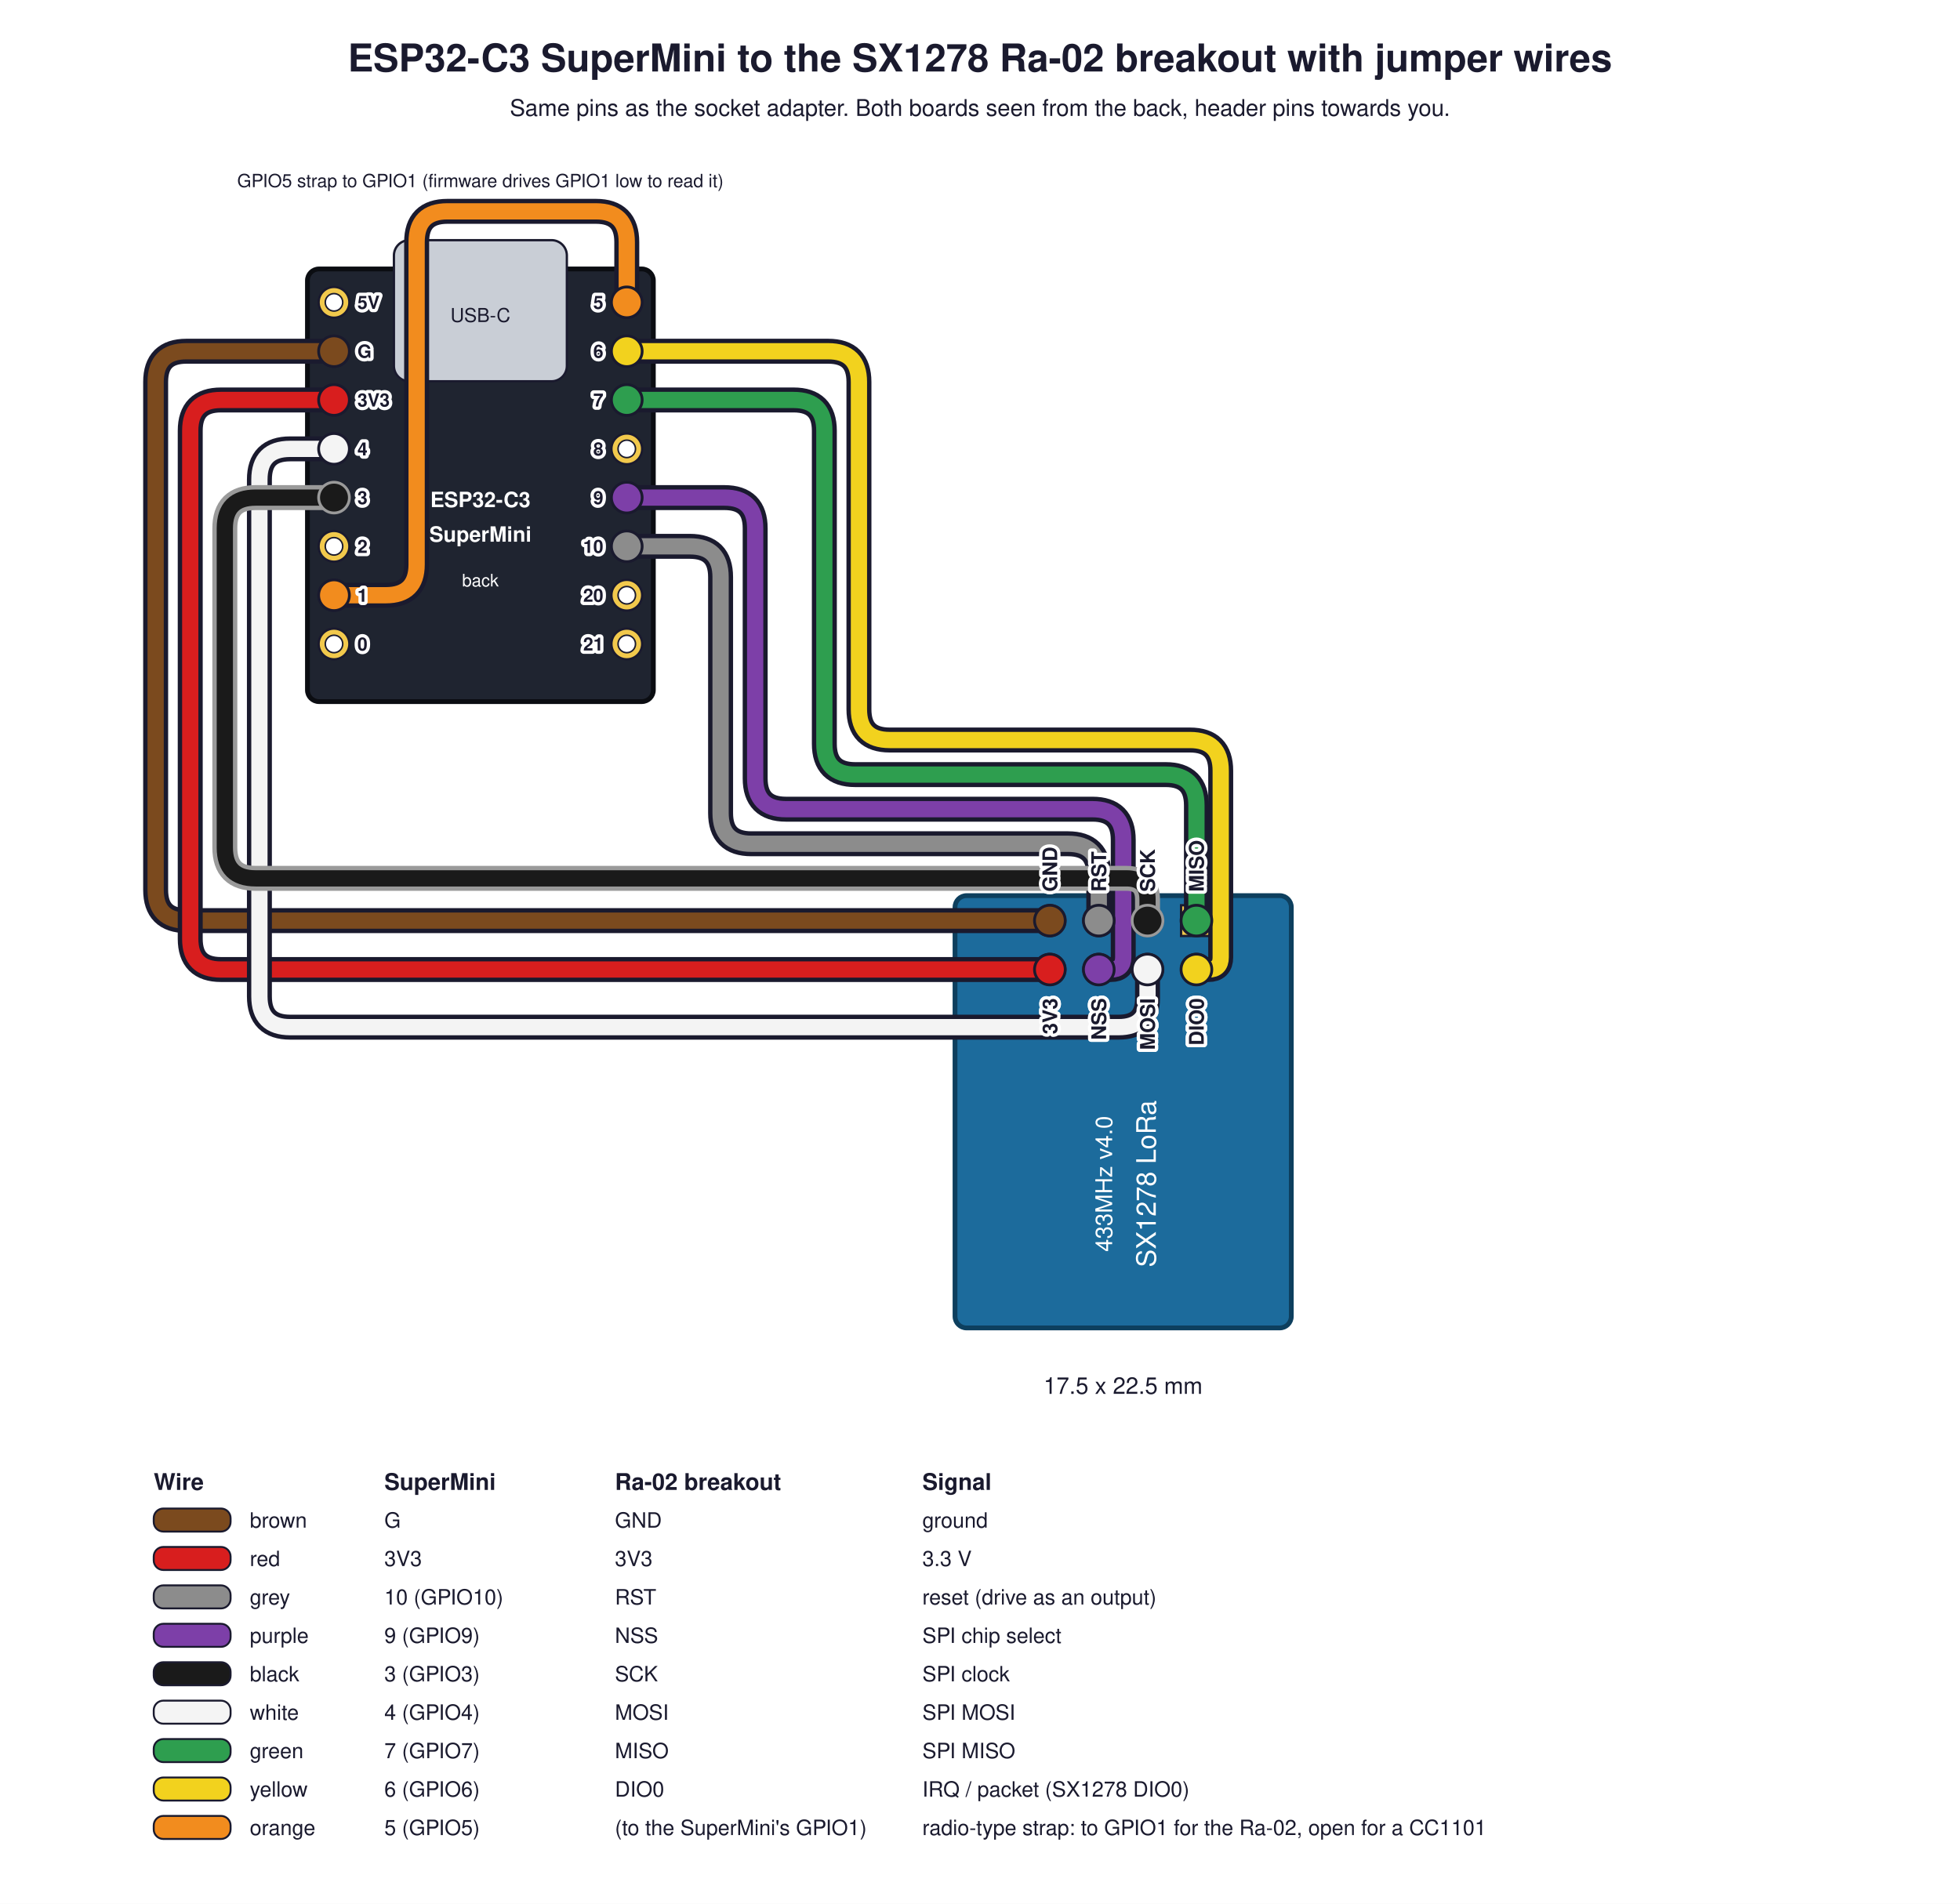
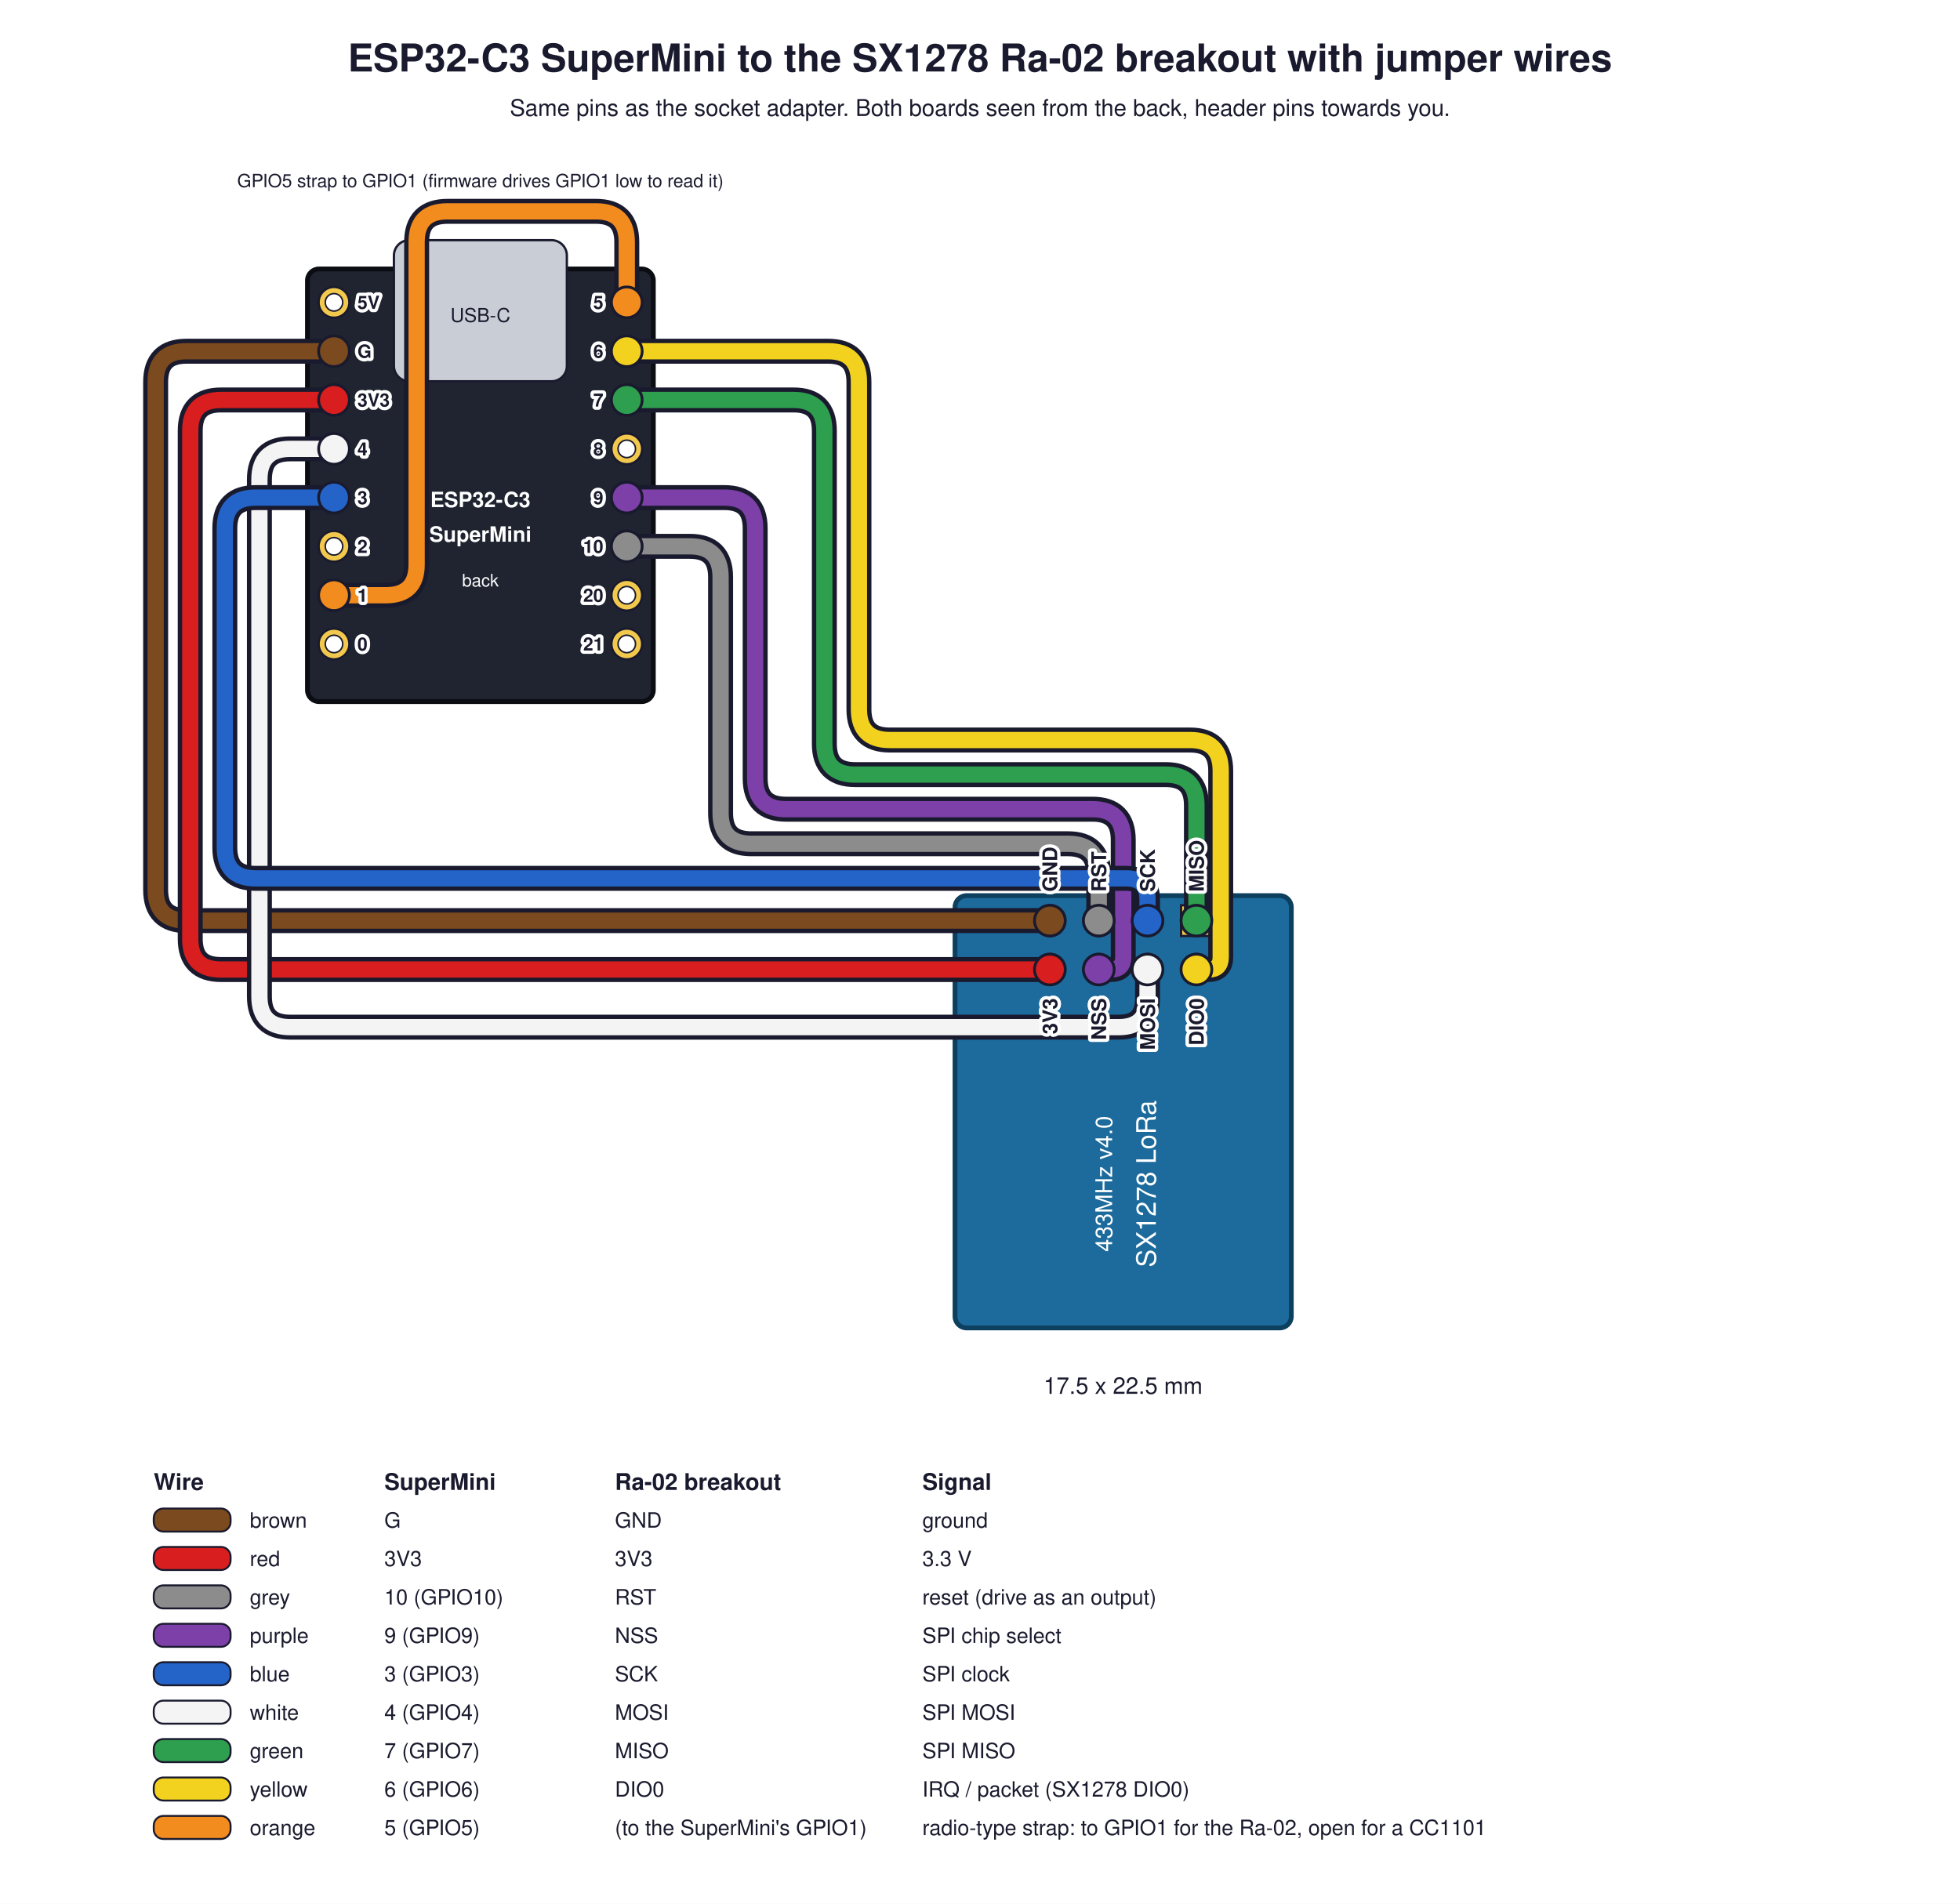
<svg xmlns="http://www.w3.org/2000/svg" width="1122" height="1090" viewBox="0 0 1122 1090">
  <rect width="100%" height="100%" fill="#ffffff" />
  <text x="561.0" y="33.0" font-size="22.0" font-family="Helvetica, Arial, sans-serif" font-weight="bold" fill="#1a1a2e" text-anchor="middle" dy="0.36em">ESP32-C3 SuperMini to the SX1278 Ra-02 breakout with jumper wires</text>
  <text x="561.0" y="61.6" font-size="13.2" font-family="Helvetica, Arial, sans-serif" fill="#1a1a2e" text-anchor="middle" dy="0.36em">Same pins as the socket adapter. Both boards seen from the back, header pins towards you.</text>
  <g transform="translate(546.7 512.8)">
    <text x="96.2" y="0.0" font-size="0.0" font-family="Helvetica, Arial, sans-serif" font-weight="bold" fill="#1a1a2e" text-anchor="middle" />
    <rect x="0.0" y="0.0" width="192.5" height="247.5" rx="6.6" fill="#1c6b9c" stroke="#0d3f5e" stroke-width="2.75" />
    <text x="96.2" y="280.5" font-size="13.2" font-family="Helvetica, Arial, sans-serif" font-weight="normal" fill="#1a1a2e" text-anchor="middle" dy="0.36em">17.5 x 22.5 mm</text>
    <text x="109.4" y="165.0" font-size="15.4" font-family="Helvetica, Arial, sans-serif" font-weight="normal" fill="#ffffff" text-anchor="middle" dy="0.36em" transform="rotate(-90 109.4 165.0)">SX1278 LoRa</text>
    <text x="85.2" y="165.0" font-size="13.2" font-family="Helvetica, Arial, sans-serif" font-weight="normal" fill="#ffffff" text-anchor="middle" dy="0.36em" transform="rotate(-90 85.2 165.0)">433MHz v4.0</text>
    <rect x="129.4" y="5.5" width="17.6" height="17.6" rx="0.0" fill="#f2c94c" stroke="#1a1a2e" stroke-width="1.32" />
    <circle cx="138.2" cy="14.3" r="5.0" fill="#ffffff" stroke="#1a1a2e" stroke-width="0.88" />
    <text x="138.2" y="14.3" font-size="8.2" font-family="Helvetica, Arial, sans-serif" font-weight="bold" fill="#1a1a2e" text-anchor="middle" dy="0.36em">1</text>
    <text x="138.2" y="-2.2" font-size="11.6" font-family="Helvetica, Arial, sans-serif" font-weight="bold" fill="#1a1a2e" text-anchor="start" dy="0.36em" transform="rotate(-90 138.2 -2.2)" stroke="#ffffff" stroke-width="3.8" paint-order="stroke" stroke-linejoin="round">MISO</text>
    <circle cx="138.2" cy="42.2" r="8.8" fill="#f2c94c" stroke="#1a1a2e" stroke-width="1.32" />
    <circle cx="138.2" cy="42.2" r="5.0" fill="#ffffff" stroke="#1a1a2e" stroke-width="0.88" />
    <text x="138.2" y="42.2" font-size="8.2" font-family="Helvetica, Arial, sans-serif" font-weight="bold" fill="#1a1a2e" text-anchor="middle" dy="0.36em">2</text>
    <text x="138.2" y="58.7" font-size="11.6" font-family="Helvetica, Arial, sans-serif" font-weight="bold" fill="#1a1a2e" text-anchor="end" dy="0.36em" transform="rotate(-90 138.2 58.7)" stroke="#ffffff" stroke-width="3.8" paint-order="stroke" stroke-linejoin="round">DIO0</text>
    <circle cx="110.2" cy="14.3" r="8.8" fill="#f2c94c" stroke="#1a1a2e" stroke-width="1.32" />
    <circle cx="110.2" cy="14.3" r="5.0" fill="#ffffff" stroke="#1a1a2e" stroke-width="0.88" />
    <text x="110.2" y="14.3" font-size="8.2" font-family="Helvetica, Arial, sans-serif" font-weight="bold" fill="#1a1a2e" text-anchor="middle" dy="0.36em">3</text>
    <text x="110.2" y="-2.2" font-size="11.6" font-family="Helvetica, Arial, sans-serif" font-weight="bold" fill="#1a1a2e" text-anchor="start" dy="0.36em" transform="rotate(-90 110.2 -2.2)" stroke="#ffffff" stroke-width="3.8" paint-order="stroke" stroke-linejoin="round">SCK</text>
    <circle cx="110.2" cy="42.2" r="8.8" fill="#f2c94c" stroke="#1a1a2e" stroke-width="1.32" />
    <circle cx="110.2" cy="42.2" r="5.0" fill="#ffffff" stroke="#1a1a2e" stroke-width="0.88" />
    <text x="110.2" y="42.2" font-size="8.2" font-family="Helvetica, Arial, sans-serif" font-weight="bold" fill="#1a1a2e" text-anchor="middle" dy="0.36em">4</text>
    <text x="110.2" y="58.7" font-size="11.6" font-family="Helvetica, Arial, sans-serif" font-weight="bold" fill="#1a1a2e" text-anchor="end" dy="0.36em" transform="rotate(-90 110.2 58.7)" stroke="#ffffff" stroke-width="3.8" paint-order="stroke" stroke-linejoin="round">MOSI</text>
    <circle cx="82.3" cy="14.3" r="8.8" fill="#f2c94c" stroke="#1a1a2e" stroke-width="1.32" />
    <circle cx="82.3" cy="14.3" r="5.0" fill="#ffffff" stroke="#1a1a2e" stroke-width="0.88" />
    <text x="82.3" y="14.3" font-size="8.2" font-family="Helvetica, Arial, sans-serif" font-weight="bold" fill="#1a1a2e" text-anchor="middle" dy="0.36em">5</text>
    <text x="82.3" y="-2.2" font-size="11.6" font-family="Helvetica, Arial, sans-serif" font-weight="bold" fill="#1a1a2e" text-anchor="start" dy="0.36em" transform="rotate(-90 82.3 -2.2)" stroke="#ffffff" stroke-width="3.8" paint-order="stroke" stroke-linejoin="round">RST</text>
    <circle cx="82.3" cy="42.2" r="8.8" fill="#f2c94c" stroke="#1a1a2e" stroke-width="1.32" />
    <circle cx="82.3" cy="42.2" r="5.0" fill="#ffffff" stroke="#1a1a2e" stroke-width="0.88" />
    <text x="82.3" y="42.2" font-size="8.2" font-family="Helvetica, Arial, sans-serif" font-weight="bold" fill="#1a1a2e" text-anchor="middle" dy="0.36em">6</text>
    <text x="82.3" y="58.7" font-size="11.6" font-family="Helvetica, Arial, sans-serif" font-weight="bold" fill="#1a1a2e" text-anchor="end" dy="0.36em" transform="rotate(-90 82.3 58.7)" stroke="#ffffff" stroke-width="3.8" paint-order="stroke" stroke-linejoin="round">NSS</text>
    <circle cx="54.3" cy="14.3" r="8.8" fill="#f2c94c" stroke="#1a1a2e" stroke-width="1.32" />
    <circle cx="54.3" cy="14.3" r="5.0" fill="#ffffff" stroke="#1a1a2e" stroke-width="0.88" />
    <text x="54.3" y="14.3" font-size="8.2" font-family="Helvetica, Arial, sans-serif" font-weight="bold" fill="#1a1a2e" text-anchor="middle" dy="0.36em">7</text>
    <text x="54.3" y="-2.2" font-size="11.6" font-family="Helvetica, Arial, sans-serif" font-weight="bold" fill="#1a1a2e" text-anchor="start" dy="0.36em" transform="rotate(-90 54.3 -2.2)" stroke="#ffffff" stroke-width="3.8" paint-order="stroke" stroke-linejoin="round">GND</text>
    <circle cx="54.3" cy="42.2" r="8.8" fill="#f2c94c" stroke="#1a1a2e" stroke-width="1.32" />
    <circle cx="54.3" cy="42.2" r="5.0" fill="#ffffff" stroke="#1a1a2e" stroke-width="0.88" />
    <text x="54.3" y="42.2" font-size="8.2" font-family="Helvetica, Arial, sans-serif" font-weight="bold" fill="#1a1a2e" text-anchor="middle" dy="0.36em">8</text>
    <text x="54.3" y="58.7" font-size="11.6" font-family="Helvetica, Arial, sans-serif" font-weight="bold" fill="#1a1a2e" text-anchor="end" dy="0.36em" transform="rotate(-90 54.3 58.7)" stroke="#ffffff" stroke-width="3.8" paint-order="stroke" stroke-linejoin="round">3V3</text>
  </g>
  <g transform="translate(176.0 154.0)">
    <text x="99.0" y="0.0" font-size="0.0" font-family="Helvetica, Arial, sans-serif" font-weight="bold" fill="#1a1a2e" text-anchor="middle" />
    <rect x="0.0" y="0.0" width="198.0" height="247.7" rx="6.6" fill="#1f2430" stroke="#0b0d12" stroke-width="2.75" />
    <rect x="49.5" y="-16.5" width="99.0" height="80.8" rx="8.8" fill="#c9ced6" stroke="#1a1a2e" stroke-width="1.32" />
    <text x="99.0" y="26.4" font-size="11.0" font-family="Helvetica, Arial, sans-serif" font-weight="normal" fill="#1a1a2e" text-anchor="middle" dy="0.36em">USB-C</text>
    <text x="99.0" y="132.0" font-size="12.1" font-family="Helvetica, Arial, sans-serif" font-weight="bold" fill="#ffffff" text-anchor="middle" dy="0.36em">ESP32-C3</text>
    <text x="99.0" y="151.8" font-size="12.1" font-family="Helvetica, Arial, sans-serif" font-weight="bold" fill="#ffffff" text-anchor="middle" dy="0.36em">SuperMini</text>
    <text x="99.0" y="178.2" font-size="9.9" font-family="Helvetica, Arial, sans-serif" font-weight="normal" fill="#ffffff" text-anchor="middle" dy="0.36em">back</text>
    <circle cx="182.8" cy="19.1" r="8.8" fill="#f2c94c" stroke="#1a1a2e" stroke-width="1.32" />
    <circle cx="182.8" cy="19.1" r="5.0" fill="#ffffff" stroke="#1a1a2e" stroke-width="0.88" />
    <text x="169.4" y="19.1" font-size="10.4" font-family="Helvetica, Arial, sans-serif" font-weight="bold" fill="#ffffff" text-anchor="end" dy="0.36em">5</text>
    <circle cx="15.2" cy="19.1" r="8.8" fill="#f2c94c" stroke="#1a1a2e" stroke-width="1.32" />
    <circle cx="15.2" cy="19.1" r="5.0" fill="#ffffff" stroke="#1a1a2e" stroke-width="0.88" />
    <text x="28.6" y="19.1" font-size="10.4" font-family="Helvetica, Arial, sans-serif" font-weight="bold" fill="#ffffff" text-anchor="start" dy="0.36em">5V</text>
    <circle cx="182.8" cy="47.1" r="8.8" fill="#f2c94c" stroke="#1a1a2e" stroke-width="1.32" />
    <circle cx="182.8" cy="47.1" r="5.0" fill="#ffffff" stroke="#1a1a2e" stroke-width="0.88" />
    <text x="169.4" y="47.1" font-size="10.4" font-family="Helvetica, Arial, sans-serif" font-weight="bold" fill="#ffffff" text-anchor="end" dy="0.36em">6</text>
    <circle cx="15.2" cy="47.1" r="8.8" fill="#f2c94c" stroke="#1a1a2e" stroke-width="1.32" />
    <circle cx="15.2" cy="47.1" r="5.0" fill="#ffffff" stroke="#1a1a2e" stroke-width="0.88" />
    <text x="28.6" y="47.1" font-size="10.4" font-family="Helvetica, Arial, sans-serif" font-weight="bold" fill="#ffffff" text-anchor="start" dy="0.36em">G</text>
    <circle cx="182.8" cy="75.0" r="8.8" fill="#f2c94c" stroke="#1a1a2e" stroke-width="1.32" />
    <circle cx="182.8" cy="75.0" r="5.0" fill="#ffffff" stroke="#1a1a2e" stroke-width="0.88" />
    <text x="169.4" y="75.0" font-size="10.4" font-family="Helvetica, Arial, sans-serif" font-weight="bold" fill="#ffffff" text-anchor="end" dy="0.36em">7</text>
    <circle cx="15.2" cy="75.0" r="8.8" fill="#f2c94c" stroke="#1a1a2e" stroke-width="1.32" />
    <circle cx="15.2" cy="75.0" r="5.0" fill="#ffffff" stroke="#1a1a2e" stroke-width="0.88" />
    <text x="28.6" y="75.0" font-size="10.4" font-family="Helvetica, Arial, sans-serif" font-weight="bold" fill="#ffffff" text-anchor="start" dy="0.36em">3V3</text>
    <circle cx="182.8" cy="103.0" r="8.8" fill="#f2c94c" stroke="#1a1a2e" stroke-width="1.32" />
    <circle cx="182.8" cy="103.0" r="5.0" fill="#ffffff" stroke="#1a1a2e" stroke-width="0.88" />
    <text x="169.4" y="103.0" font-size="10.4" font-family="Helvetica, Arial, sans-serif" font-weight="bold" fill="#ffffff" text-anchor="end" dy="0.36em">8</text>
    <circle cx="15.2" cy="103.0" r="8.8" fill="#f2c94c" stroke="#1a1a2e" stroke-width="1.32" />
    <circle cx="15.2" cy="103.0" r="5.0" fill="#ffffff" stroke="#1a1a2e" stroke-width="0.88" />
    <text x="28.6" y="103.0" font-size="10.4" font-family="Helvetica, Arial, sans-serif" font-weight="bold" fill="#ffffff" text-anchor="start" dy="0.36em">4</text>
    <circle cx="182.8" cy="130.9" r="8.8" fill="#f2c94c" stroke="#1a1a2e" stroke-width="1.32" />
    <circle cx="182.8" cy="130.9" r="5.0" fill="#ffffff" stroke="#1a1a2e" stroke-width="0.88" />
    <text x="169.4" y="130.9" font-size="10.4" font-family="Helvetica, Arial, sans-serif" font-weight="bold" fill="#ffffff" text-anchor="end" dy="0.36em">9</text>
    <circle cx="15.2" cy="130.9" r="8.8" fill="#f2c94c" stroke="#1a1a2e" stroke-width="1.32" />
    <circle cx="15.2" cy="130.9" r="5.0" fill="#ffffff" stroke="#1a1a2e" stroke-width="0.88" />
    <text x="28.6" y="130.9" font-size="10.4" font-family="Helvetica, Arial, sans-serif" font-weight="bold" fill="#ffffff" text-anchor="start" dy="0.36em">3</text>
    <circle cx="182.8" cy="158.8" r="8.8" fill="#f2c94c" stroke="#1a1a2e" stroke-width="1.32" />
    <circle cx="182.8" cy="158.8" r="5.0" fill="#ffffff" stroke="#1a1a2e" stroke-width="0.88" />
    <text x="169.4" y="158.8" font-size="10.4" font-family="Helvetica, Arial, sans-serif" font-weight="bold" fill="#ffffff" text-anchor="end" dy="0.36em">10</text>
    <circle cx="15.2" cy="158.8" r="8.8" fill="#f2c94c" stroke="#1a1a2e" stroke-width="1.32" />
    <circle cx="15.2" cy="158.8" r="5.0" fill="#ffffff" stroke="#1a1a2e" stroke-width="0.88" />
    <text x="28.6" y="158.8" font-size="10.4" font-family="Helvetica, Arial, sans-serif" font-weight="bold" fill="#ffffff" text-anchor="start" dy="0.36em">2</text>
    <circle cx="182.8" cy="186.8" r="8.8" fill="#f2c94c" stroke="#1a1a2e" stroke-width="1.32" />
    <circle cx="182.8" cy="186.8" r="5.0" fill="#ffffff" stroke="#1a1a2e" stroke-width="0.88" />
    <text x="169.4" y="186.8" font-size="10.4" font-family="Helvetica, Arial, sans-serif" font-weight="bold" fill="#ffffff" text-anchor="end" dy="0.36em">20</text>
    <circle cx="15.2" cy="186.8" r="8.8" fill="#f2c94c" stroke="#1a1a2e" stroke-width="1.32" />
    <circle cx="15.2" cy="186.8" r="5.0" fill="#ffffff" stroke="#1a1a2e" stroke-width="0.88" />
    <text x="28.6" y="186.8" font-size="10.4" font-family="Helvetica, Arial, sans-serif" font-weight="bold" fill="#ffffff" text-anchor="start" dy="0.36em">1</text>
    <circle cx="182.8" cy="214.7" r="8.8" fill="#f2c94c" stroke="#1a1a2e" stroke-width="1.32" />
    <circle cx="182.8" cy="214.7" r="5.0" fill="#ffffff" stroke="#1a1a2e" stroke-width="0.88" />
    <text x="169.4" y="214.7" font-size="10.4" font-family="Helvetica, Arial, sans-serif" font-weight="bold" fill="#ffffff" text-anchor="end" dy="0.36em">21</text>
    <circle cx="15.2" cy="214.7" r="8.8" fill="#f2c94c" stroke="#1a1a2e" stroke-width="1.32" />
    <circle cx="15.2" cy="214.7" r="5.0" fill="#ffffff" stroke="#1a1a2e" stroke-width="0.88" />
    <text x="28.6" y="214.7" font-size="10.4" font-family="Helvetica, Arial, sans-serif" font-weight="bold" fill="#ffffff" text-anchor="start" dy="0.36em">0</text>
  </g>
  <path d="M 358.8 201.1 L 474.1 201.1 Q 491.7 201.1 491.7 218.7 L 491.7 406.1 Q 491.7 423.7 509.3 423.7 L 681.2 423.7 Q 698.8 423.7 698.8 441.3 L 698.8 548.1 Q 698.8 555.1 691.8 555.1 L 684.9 555.1" fill="none" stroke="#1a1a2e" stroke-width="14.3" stroke-linecap="round" />
  <path d="M 358.8 201.1 L 474.1 201.1 Q 491.7 201.1 491.7 218.7 L 491.7 406.1 Q 491.7 423.7 509.3 423.7 L 681.2 423.7 Q 698.8 423.7 698.8 441.3 L 698.8 548.1 Q 698.8 555.1 691.8 555.1 L 684.9 555.1" fill="none" stroke="#f2d21e" stroke-width="9.3" stroke-linecap="round" />
  <circle cx="358.8" cy="201.1" r="8.8" fill="#f2d21e" stroke="#1a1a2e" stroke-width="1.6" />
  <circle cx="684.9" cy="555.1" r="8.8" fill="#f2d21e" stroke="#1a1a2e" stroke-width="1.6" />
  <path d="M 358.8 229.0 L 454.3 229.0 Q 471.9 229.0 471.9 246.6 L 471.9 425.9 Q 471.9 443.5 489.5 443.5 L 667.3 443.5 Q 684.9 443.5 684.9 461.1 L 684.9 527.1" fill="none" stroke="#1a1a2e" stroke-width="14.3" stroke-linecap="round" />
  <path d="M 358.8 229.0 L 454.3 229.0 Q 471.9 229.0 471.9 246.6 L 471.9 425.9 Q 471.9 443.5 489.5 443.5 L 667.3 443.5 Q 684.9 443.5 684.9 461.1 L 684.9 527.1" fill="none" stroke="#2e9e4f" stroke-width="9.3" stroke-linecap="round" />
  <circle cx="358.8" cy="229.0" r="8.8" fill="#2e9e4f" stroke="#1a1a2e" stroke-width="1.6" />
  <circle cx="684.9" cy="527.1" r="8.8" fill="#2e9e4f" stroke="#1a1a2e" stroke-width="1.6" />
  <path d="M 358.8 284.9 L 414.7 284.9 Q 432.3 284.9 432.3 302.5 L 432.3 445.7 Q 432.3 463.3 449.9 463.3 L 625.4 463.3 Q 643.0 463.3 643.0 480.9 L 643.0 548.1 Q 643.0 555.1 636.0 555.1 L 629.0 555.1" fill="none" stroke="#1a1a2e" stroke-width="14.3" stroke-linecap="round" />
  <path d="M 358.8 284.9 L 414.7 284.9 Q 432.3 284.9 432.3 302.5 L 432.3 445.7 Q 432.3 463.3 449.9 463.3 L 625.4 463.3 Q 643.0 463.3 643.0 480.9 L 643.0 548.1 Q 643.0 555.1 636.0 555.1 L 629.0 555.1" fill="none" stroke="#7d3fa8" stroke-width="9.3" stroke-linecap="round" />
  <circle cx="358.8" cy="284.9" r="8.8" fill="#7d3fa8" stroke="#1a1a2e" stroke-width="1.6" />
  <circle cx="629.0" cy="555.1" r="8.8" fill="#7d3fa8" stroke="#1a1a2e" stroke-width="1.6" />
  <path d="M 358.8 312.8 L 394.9 312.8 Q 412.5 312.8 412.5 330.4 L 412.5 465.5 Q 412.5 483.1 430.1 483.1 L 611.4 483.1 Q 629.0 483.1 629.0 500.7 L 629.0 527.1" fill="none" stroke="#1a1a2e" stroke-width="14.3" stroke-linecap="round" />
  <path d="M 358.8 312.8 L 394.9 312.8 Q 412.5 312.8 412.5 330.4 L 412.5 465.5 Q 412.5 483.1 430.1 483.1 L 611.4 483.1 Q 629.0 483.1 629.0 500.7 L 629.0 527.1" fill="none" stroke="#8c8c8c" stroke-width="9.3" stroke-linecap="round" />
  <circle cx="358.8" cy="312.8" r="8.8" fill="#8c8c8c" stroke="#1a1a2e" stroke-width="1.6" />
  <circle cx="629.0" cy="527.1" r="8.8" fill="#8c8c8c" stroke="#1a1a2e" stroke-width="1.6" />
  <path d="M 191.2 201.1 L 106.7 201.1 Q 89.1 201.1 89.1 218.7 L 89.1 509.5 Q 89.1 527.1 106.7 527.1 L 601.0 527.1" fill="none" stroke="#1a1a2e" stroke-width="14.3" stroke-linecap="round" />
  <path d="M 191.2 201.1 L 106.7 201.1 Q 89.1 201.1 89.1 218.7 L 89.1 509.5 Q 89.1 527.1 106.7 527.1 L 601.0 527.1" fill="none" stroke="#7b4a1e" stroke-width="9.3" stroke-linecap="round" />
  <circle cx="191.2" cy="201.1" r="8.8" fill="#7b4a1e" stroke="#1a1a2e" stroke-width="1.6" />
  <circle cx="601.0" cy="527.1" r="8.8" fill="#7b4a1e" stroke="#1a1a2e" stroke-width="1.6" />
  <path d="M 191.2 229.0 L 126.5 229.0 Q 108.9 229.0 108.9 246.6 L 108.9 537.5 Q 108.9 555.1 126.5 555.1 L 601.0 555.1" fill="none" stroke="#1a1a2e" stroke-width="14.3" stroke-linecap="round" />
  <path d="M 191.2 229.0 L 126.5 229.0 Q 108.9 229.0 108.9 246.6 L 108.9 537.5 Q 108.9 555.1 126.5 555.1 L 601.0 555.1" fill="none" stroke="#d81e1e" stroke-width="9.3" stroke-linecap="round" />
  <circle cx="191.2" cy="229.0" r="8.8" fill="#d81e1e" stroke="#1a1a2e" stroke-width="1.6" />
  <circle cx="601.0" cy="555.1" r="8.8" fill="#d81e1e" stroke="#1a1a2e" stroke-width="1.6" />
  <path d="M 191.2 257.0 L 166.1 257.0 Q 148.5 257.0 148.5 274.6 L 148.5 570.5 Q 148.5 588.1 166.1 588.1 L 640.4 588.1 Q 656.9 588.1 656.9 571.6 L 656.9 555.1" fill="none" stroke="#1a1a2e" stroke-width="14.3" stroke-linecap="round" />
  <path d="M 191.2 257.0 L 166.1 257.0 Q 148.5 257.0 148.5 274.6 L 148.5 570.5 Q 148.5 588.1 166.1 588.1 L 640.4 588.1 Q 656.9 588.1 656.9 571.6 L 656.9 555.1" fill="none" stroke="#f4f4f4" stroke-width="9.3" stroke-linecap="round" />
  <circle cx="191.2" cy="257.0" r="8.8" fill="#f4f4f4" stroke="#1a1a2e" stroke-width="1.6" />
  <circle cx="656.9" cy="555.1" r="8.8" fill="#f4f4f4" stroke="#1a1a2e" stroke-width="1.6" />
-   <path d="M 191.2 284.9 L 146.3 284.9 Q 128.7 284.9 128.7 302.5 L 128.7 485.3 Q 128.7 502.9 146.3 502.9 L 644.8 502.9 Q 656.9 502.9 656.9 515.0 L 656.9 527.1" fill="none" stroke="#9a9a9a" stroke-width="14.3" stroke-linecap="round" />
-   <path d="M 191.2 284.9 L 146.3 284.9 Q 128.7 284.9 128.7 302.5 L 128.7 485.3 Q 128.7 502.9 146.3 502.9 L 644.8 502.9 Q 656.9 502.9 656.9 515.0 L 656.9 527.1" fill="none" stroke="#1a1a1a" stroke-width="9.3" stroke-linecap="round" />
-   <circle cx="191.2" cy="284.9" r="8.8" fill="#1a1a1a" stroke="#9a9a9a" stroke-width="1.6" />
-   <circle cx="656.9" cy="527.1" r="8.8" fill="#1a1a1a" stroke="#9a9a9a" stroke-width="1.6" />
+   <path d="M 191.2 284.9 L 146.3 284.9 Q 128.7 284.9 128.7 302.5 L 128.7 485.3 Q 128.7 502.9 146.3 502.9 L 644.8 502.9 Q 656.9 502.9 656.9 515.0 L 656.9 527.1" fill="none" stroke="#1a1a2e" stroke-width="14.3" stroke-linecap="round" />
+   <path d="M 191.2 284.9 L 146.3 284.9 Q 128.7 284.9 128.7 302.5 L 128.7 485.3 Q 128.7 502.9 146.3 502.9 L 644.8 502.9 Q 656.9 502.9 656.9 515.0 L 656.9 527.1" fill="none" stroke="#2464c8" stroke-width="9.3" stroke-linecap="round" />
+   <circle cx="191.2" cy="284.9" r="8.8" fill="#2464c8" stroke="#1a1a2e" stroke-width="1.6" />
+   <circle cx="656.9" cy="527.1" r="8.8" fill="#2464c8" stroke="#1a1a2e" stroke-width="1.6" />
  <path d="M 358.8 173.1 L 358.8 138.6 Q 358.8 121.0 341.2 121.0 L 256.1 121.0 Q 238.5 121.0 238.5 138.6 L 238.5 323.2 Q 238.5 340.8 220.9 340.8 L 191.2 340.8" fill="none" stroke="#1a1a2e" stroke-width="14.3" stroke-linecap="round" />
  <path d="M 358.8 173.1 L 358.8 138.6 Q 358.8 121.0 341.2 121.0 L 256.1 121.0 Q 238.5 121.0 238.5 138.6 L 238.5 323.2 Q 238.5 340.8 220.9 340.8 L 191.2 340.8" fill="none" stroke="#f28c1e" stroke-width="9.3" stroke-linecap="round" />
  <circle cx="358.8" cy="173.1" r="8.8" fill="#f28c1e" stroke="#1a1a2e" stroke-width="1.6" />
  <circle cx="191.2" cy="340.8" r="8.8" fill="#f28c1e" stroke="#1a1a2e" stroke-width="1.6" />
  <text x="275.0" y="103.4" font-size="10.4" font-family="Helvetica, Arial, sans-serif" fill="#1a1a2e" text-anchor="middle" dy="0.36em">GPIO5 strap to GPIO1 (firmware drives GPIO1 low to read it)</text>
  <g transform="translate(546.7 512.8)">
    <text x="96.2" y="0.0" font-size="0.0" font-family="Helvetica, Arial, sans-serif" font-weight="bold" fill="#1a1a2e" text-anchor="middle" />
    <text x="54.3" y="-2.2" font-size="11.6" font-family="Helvetica, Arial, sans-serif" font-weight="bold" fill="#1a1a2e" text-anchor="start" dy="0.36em" transform="rotate(-90 54.3 -2.2)" stroke="#ffffff" stroke-width="3.8" paint-order="stroke" stroke-linejoin="round">GND</text>
    <text x="54.3" y="58.7" font-size="11.6" font-family="Helvetica, Arial, sans-serif" font-weight="bold" fill="#1a1a2e" text-anchor="end" dy="0.36em" transform="rotate(-90 54.3 58.7)" stroke="#ffffff" stroke-width="3.8" paint-order="stroke" stroke-linejoin="round">3V3</text>
    <text x="82.3" y="-2.2" font-size="11.6" font-family="Helvetica, Arial, sans-serif" font-weight="bold" fill="#1a1a2e" text-anchor="start" dy="0.36em" transform="rotate(-90 82.3 -2.2)" stroke="#ffffff" stroke-width="3.8" paint-order="stroke" stroke-linejoin="round">RST</text>
    <text x="82.3" y="58.7" font-size="11.6" font-family="Helvetica, Arial, sans-serif" font-weight="bold" fill="#1a1a2e" text-anchor="end" dy="0.36em" transform="rotate(-90 82.3 58.7)" stroke="#ffffff" stroke-width="3.8" paint-order="stroke" stroke-linejoin="round">NSS</text>
    <text x="110.2" y="-2.2" font-size="11.6" font-family="Helvetica, Arial, sans-serif" font-weight="bold" fill="#1a1a2e" text-anchor="start" dy="0.36em" transform="rotate(-90 110.2 -2.2)" stroke="#ffffff" stroke-width="3.8" paint-order="stroke" stroke-linejoin="round">SCK</text>
    <text x="110.2" y="58.7" font-size="11.6" font-family="Helvetica, Arial, sans-serif" font-weight="bold" fill="#1a1a2e" text-anchor="end" dy="0.36em" transform="rotate(-90 110.2 58.7)" stroke="#ffffff" stroke-width="3.8" paint-order="stroke" stroke-linejoin="round">MOSI</text>
    <text x="138.2" y="-2.2" font-size="11.6" font-family="Helvetica, Arial, sans-serif" font-weight="bold" fill="#1a1a2e" text-anchor="start" dy="0.36em" transform="rotate(-90 138.2 -2.2)" stroke="#ffffff" stroke-width="3.8" paint-order="stroke" stroke-linejoin="round">MISO</text>
    <text x="138.2" y="58.7" font-size="11.6" font-family="Helvetica, Arial, sans-serif" font-weight="bold" fill="#1a1a2e" text-anchor="end" dy="0.36em" transform="rotate(-90 138.2 58.7)" stroke="#ffffff" stroke-width="3.8" paint-order="stroke" stroke-linejoin="round">DIO0</text>
  </g>
  <g transform="translate(176.0 154.0)">
    <text x="99.0" y="0.0" font-size="0.0" font-family="Helvetica, Arial, sans-serif" font-weight="bold" fill="#1a1a2e" text-anchor="middle" />
    <text x="169.4" y="19.1" font-size="10.4" font-family="Helvetica, Arial, sans-serif" font-weight="bold" fill="#1a1a2e" text-anchor="end" dy="0.36em" stroke="#ffffff" stroke-width="3.8" paint-order="stroke" stroke-linejoin="round">5</text>
    <text x="28.6" y="19.1" font-size="10.4" font-family="Helvetica, Arial, sans-serif" font-weight="bold" fill="#1a1a2e" text-anchor="start" dy="0.36em" stroke="#ffffff" stroke-width="3.8" paint-order="stroke" stroke-linejoin="round">5V</text>
    <text x="169.4" y="47.1" font-size="10.4" font-family="Helvetica, Arial, sans-serif" font-weight="bold" fill="#1a1a2e" text-anchor="end" dy="0.36em" stroke="#ffffff" stroke-width="3.8" paint-order="stroke" stroke-linejoin="round">6</text>
    <text x="28.6" y="47.1" font-size="10.4" font-family="Helvetica, Arial, sans-serif" font-weight="bold" fill="#1a1a2e" text-anchor="start" dy="0.36em" stroke="#ffffff" stroke-width="3.8" paint-order="stroke" stroke-linejoin="round">G</text>
    <text x="169.4" y="75.0" font-size="10.4" font-family="Helvetica, Arial, sans-serif" font-weight="bold" fill="#1a1a2e" text-anchor="end" dy="0.36em" stroke="#ffffff" stroke-width="3.8" paint-order="stroke" stroke-linejoin="round">7</text>
    <text x="28.6" y="75.0" font-size="10.4" font-family="Helvetica, Arial, sans-serif" font-weight="bold" fill="#1a1a2e" text-anchor="start" dy="0.36em" stroke="#ffffff" stroke-width="3.8" paint-order="stroke" stroke-linejoin="round">3V3</text>
    <text x="169.4" y="103.0" font-size="10.4" font-family="Helvetica, Arial, sans-serif" font-weight="bold" fill="#1a1a2e" text-anchor="end" dy="0.36em" stroke="#ffffff" stroke-width="3.8" paint-order="stroke" stroke-linejoin="round">8</text>
    <text x="28.6" y="103.0" font-size="10.4" font-family="Helvetica, Arial, sans-serif" font-weight="bold" fill="#1a1a2e" text-anchor="start" dy="0.36em" stroke="#ffffff" stroke-width="3.8" paint-order="stroke" stroke-linejoin="round">4</text>
    <text x="169.4" y="130.9" font-size="10.4" font-family="Helvetica, Arial, sans-serif" font-weight="bold" fill="#1a1a2e" text-anchor="end" dy="0.36em" stroke="#ffffff" stroke-width="3.8" paint-order="stroke" stroke-linejoin="round">9</text>
    <text x="28.6" y="130.9" font-size="10.4" font-family="Helvetica, Arial, sans-serif" font-weight="bold" fill="#1a1a2e" text-anchor="start" dy="0.36em" stroke="#ffffff" stroke-width="3.8" paint-order="stroke" stroke-linejoin="round">3</text>
    <text x="169.4" y="158.8" font-size="10.4" font-family="Helvetica, Arial, sans-serif" font-weight="bold" fill="#1a1a2e" text-anchor="end" dy="0.36em" stroke="#ffffff" stroke-width="3.8" paint-order="stroke" stroke-linejoin="round">10</text>
    <text x="28.6" y="158.8" font-size="10.4" font-family="Helvetica, Arial, sans-serif" font-weight="bold" fill="#1a1a2e" text-anchor="start" dy="0.36em" stroke="#ffffff" stroke-width="3.8" paint-order="stroke" stroke-linejoin="round">2</text>
    <text x="169.4" y="186.8" font-size="10.4" font-family="Helvetica, Arial, sans-serif" font-weight="bold" fill="#1a1a2e" text-anchor="end" dy="0.36em" stroke="#ffffff" stroke-width="3.8" paint-order="stroke" stroke-linejoin="round">20</text>
    <text x="28.6" y="186.8" font-size="10.4" font-family="Helvetica, Arial, sans-serif" font-weight="bold" fill="#1a1a2e" text-anchor="start" dy="0.36em" stroke="#ffffff" stroke-width="3.8" paint-order="stroke" stroke-linejoin="round">1</text>
    <text x="169.4" y="214.7" font-size="10.4" font-family="Helvetica, Arial, sans-serif" font-weight="bold" fill="#1a1a2e" text-anchor="end" dy="0.36em" stroke="#ffffff" stroke-width="3.8" paint-order="stroke" stroke-linejoin="round">21</text>
    <text x="28.6" y="214.7" font-size="10.4" font-family="Helvetica, Arial, sans-serif" font-weight="bold" fill="#1a1a2e" text-anchor="start" dy="0.36em" stroke="#ffffff" stroke-width="3.8" paint-order="stroke" stroke-linejoin="round">0</text>
  </g>
  <text x="88.0" y="848.3" font-size="13.2" font-family="Helvetica, Arial, sans-serif" font-weight="bold" fill="#1a1a2e" dy="0.36em">Wire</text>
  <text x="220.0" y="848.3" font-size="13.2" font-family="Helvetica, Arial, sans-serif" font-weight="bold" fill="#1a1a2e" dy="0.36em">SuperMini</text>
  <text x="352.0" y="848.3" font-size="13.2" font-family="Helvetica, Arial, sans-serif" font-weight="bold" fill="#1a1a2e" dy="0.36em">Ra-02 breakout</text>
  <text x="528.0" y="848.3" font-size="13.2" font-family="Helvetica, Arial, sans-serif" font-weight="bold" fill="#1a1a2e" dy="0.36em">Signal</text>
  <rect x="88.0" y="863.7" width="44.0" height="13.2" fill="#7b4a1e" stroke="#1a1a2e" stroke-width="1.1" rx="5.5" />
  <text x="143.0" y="870.3" font-size="12.1" font-family="Helvetica, Arial, sans-serif" fill="#1a1a2e" dy="0.36em">brown</text>
  <text x="220.0" y="870.3" font-size="12.1" font-family="Helvetica, Arial, sans-serif" fill="#1a1a2e" dy="0.36em">G</text>
  <text x="352.0" y="870.3" font-size="12.1" font-family="Helvetica, Arial, sans-serif" fill="#1a1a2e" dy="0.36em">GND</text>
  <text x="528.0" y="870.3" font-size="12.1" font-family="Helvetica, Arial, sans-serif" fill="#1a1a2e" dy="0.36em">ground</text>
  <rect x="88.0" y="885.7" width="44.0" height="13.2" fill="#d81e1e" stroke="#1a1a2e" stroke-width="1.1" rx="5.5" />
  <text x="143.0" y="892.3" font-size="12.1" font-family="Helvetica, Arial, sans-serif" fill="#1a1a2e" dy="0.36em">red</text>
  <text x="220.0" y="892.3" font-size="12.1" font-family="Helvetica, Arial, sans-serif" fill="#1a1a2e" dy="0.36em">3V3</text>
  <text x="352.0" y="892.3" font-size="12.1" font-family="Helvetica, Arial, sans-serif" fill="#1a1a2e" dy="0.36em">3V3</text>
  <text x="528.0" y="892.3" font-size="12.1" font-family="Helvetica, Arial, sans-serif" fill="#1a1a2e" dy="0.36em">3.3 V</text>
  <rect x="88.0" y="907.7" width="44.0" height="13.2" fill="#8c8c8c" stroke="#1a1a2e" stroke-width="1.1" rx="5.5" />
  <text x="143.0" y="914.3" font-size="12.1" font-family="Helvetica, Arial, sans-serif" fill="#1a1a2e" dy="0.36em">grey</text>
  <text x="220.0" y="914.3" font-size="12.1" font-family="Helvetica, Arial, sans-serif" fill="#1a1a2e" dy="0.36em">10 (GPIO10)</text>
  <text x="352.0" y="914.3" font-size="12.1" font-family="Helvetica, Arial, sans-serif" fill="#1a1a2e" dy="0.36em">RST</text>
  <text x="528.0" y="914.3" font-size="12.1" font-family="Helvetica, Arial, sans-serif" fill="#1a1a2e" dy="0.36em">reset (drive as an output)</text>
  <rect x="88.0" y="929.7" width="44.0" height="13.2" fill="#7d3fa8" stroke="#1a1a2e" stroke-width="1.1" rx="5.5" />
  <text x="143.0" y="936.3" font-size="12.1" font-family="Helvetica, Arial, sans-serif" fill="#1a1a2e" dy="0.36em">purple</text>
  <text x="220.0" y="936.3" font-size="12.1" font-family="Helvetica, Arial, sans-serif" fill="#1a1a2e" dy="0.36em">9 (GPIO9)</text>
  <text x="352.0" y="936.3" font-size="12.1" font-family="Helvetica, Arial, sans-serif" fill="#1a1a2e" dy="0.36em">NSS</text>
  <text x="528.0" y="936.3" font-size="12.1" font-family="Helvetica, Arial, sans-serif" fill="#1a1a2e" dy="0.36em">SPI chip select</text>
-   <rect x="88.0" y="951.7" width="44.0" height="13.2" fill="#1a1a1a" stroke="#1a1a2e" stroke-width="1.1" rx="5.5" />
-   <text x="143.0" y="958.3" font-size="12.1" font-family="Helvetica, Arial, sans-serif" fill="#1a1a2e" dy="0.36em">black</text>
+   <rect x="88.0" y="951.7" width="44.0" height="13.2" fill="#2464c8" stroke="#1a1a2e" stroke-width="1.1" rx="5.5" />
+   <text x="143.0" y="958.3" font-size="12.1" font-family="Helvetica, Arial, sans-serif" fill="#1a1a2e" dy="0.36em">blue</text>
  <text x="220.0" y="958.3" font-size="12.1" font-family="Helvetica, Arial, sans-serif" fill="#1a1a2e" dy="0.36em">3 (GPIO3)</text>
  <text x="352.0" y="958.3" font-size="12.1" font-family="Helvetica, Arial, sans-serif" fill="#1a1a2e" dy="0.36em">SCK</text>
  <text x="528.0" y="958.3" font-size="12.1" font-family="Helvetica, Arial, sans-serif" fill="#1a1a2e" dy="0.36em">SPI clock</text>
  <rect x="88.0" y="973.7" width="44.0" height="13.2" fill="#f4f4f4" stroke="#1a1a2e" stroke-width="1.1" rx="5.5" />
  <text x="143.0" y="980.3" font-size="12.1" font-family="Helvetica, Arial, sans-serif" fill="#1a1a2e" dy="0.36em">white</text>
  <text x="220.0" y="980.3" font-size="12.1" font-family="Helvetica, Arial, sans-serif" fill="#1a1a2e" dy="0.36em">4 (GPIO4)</text>
  <text x="352.0" y="980.3" font-size="12.1" font-family="Helvetica, Arial, sans-serif" fill="#1a1a2e" dy="0.36em">MOSI</text>
  <text x="528.0" y="980.3" font-size="12.1" font-family="Helvetica, Arial, sans-serif" fill="#1a1a2e" dy="0.36em">SPI MOSI</text>
  <rect x="88.0" y="995.7" width="44.0" height="13.2" fill="#2e9e4f" stroke="#1a1a2e" stroke-width="1.1" rx="5.5" />
  <text x="143.0" y="1002.3" font-size="12.1" font-family="Helvetica, Arial, sans-serif" fill="#1a1a2e" dy="0.36em">green</text>
  <text x="220.0" y="1002.3" font-size="12.1" font-family="Helvetica, Arial, sans-serif" fill="#1a1a2e" dy="0.36em">7 (GPIO7)</text>
  <text x="352.0" y="1002.3" font-size="12.1" font-family="Helvetica, Arial, sans-serif" fill="#1a1a2e" dy="0.36em">MISO</text>
  <text x="528.0" y="1002.3" font-size="12.1" font-family="Helvetica, Arial, sans-serif" fill="#1a1a2e" dy="0.36em">SPI MISO</text>
  <rect x="88.0" y="1017.7" width="44.0" height="13.2" fill="#f2d21e" stroke="#1a1a2e" stroke-width="1.1" rx="5.5" />
  <text x="143.0" y="1024.3" font-size="12.1" font-family="Helvetica, Arial, sans-serif" fill="#1a1a2e" dy="0.36em">yellow</text>
  <text x="220.0" y="1024.3" font-size="12.1" font-family="Helvetica, Arial, sans-serif" fill="#1a1a2e" dy="0.36em">6 (GPIO6)</text>
  <text x="352.0" y="1024.3" font-size="12.1" font-family="Helvetica, Arial, sans-serif" fill="#1a1a2e" dy="0.36em">DIO0</text>
  <text x="528.0" y="1024.3" font-size="12.1" font-family="Helvetica, Arial, sans-serif" fill="#1a1a2e" dy="0.36em">IRQ / packet (SX1278 DIO0)</text>
  <rect x="88.0" y="1039.7" width="44.0" height="13.2" fill="#f28c1e" stroke="#1a1a2e" stroke-width="1.1" rx="5.5" />
  <text x="143.0" y="1046.3" font-size="12.1" font-family="Helvetica, Arial, sans-serif" fill="#1a1a2e" dy="0.36em">orange</text>
  <text x="220.0" y="1046.3" font-size="12.1" font-family="Helvetica, Arial, sans-serif" fill="#1a1a2e" dy="0.36em">5 (GPIO5)</text>
  <text x="352.0" y="1046.3" font-size="12.1" font-family="Helvetica, Arial, sans-serif" fill="#1a1a2e" dy="0.36em">(to the SuperMini's GPIO1)</text>
  <text x="528.0" y="1046.3" font-size="12.1" font-family="Helvetica, Arial, sans-serif" fill="#1a1a2e" dy="0.36em">radio-type strap: to GPIO1 for the Ra-02, open for a CC1101</text>
</svg>
